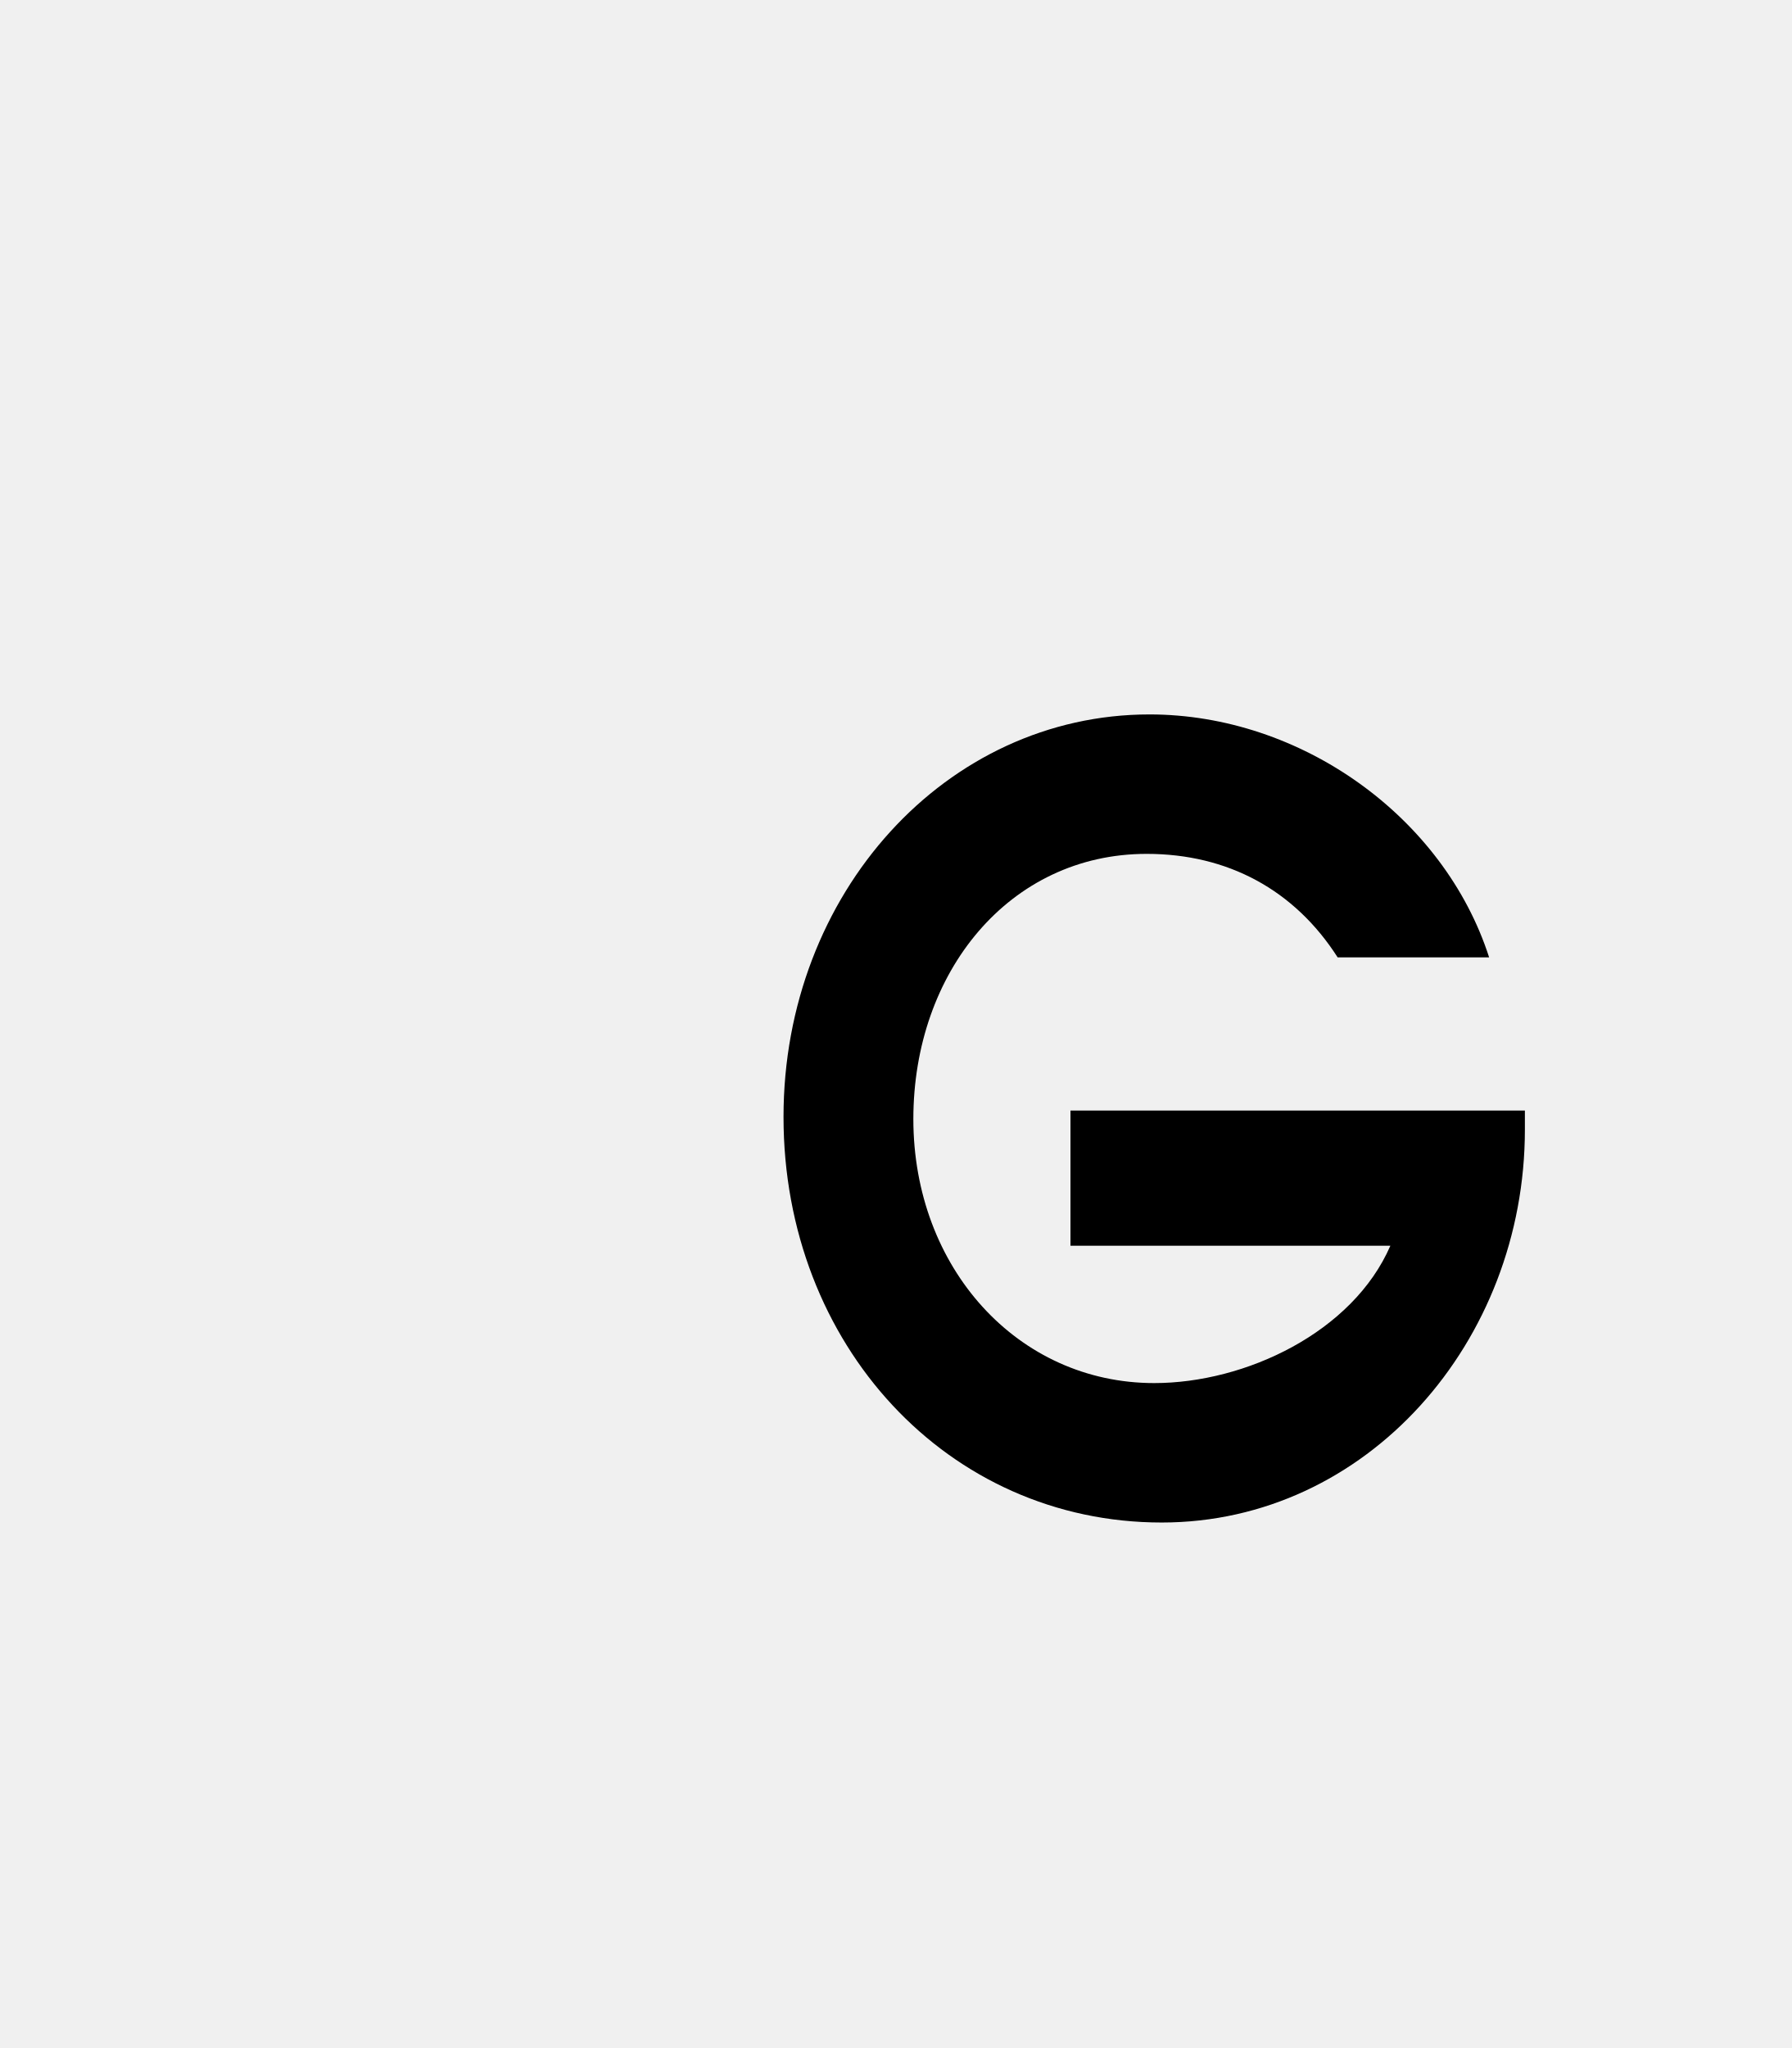
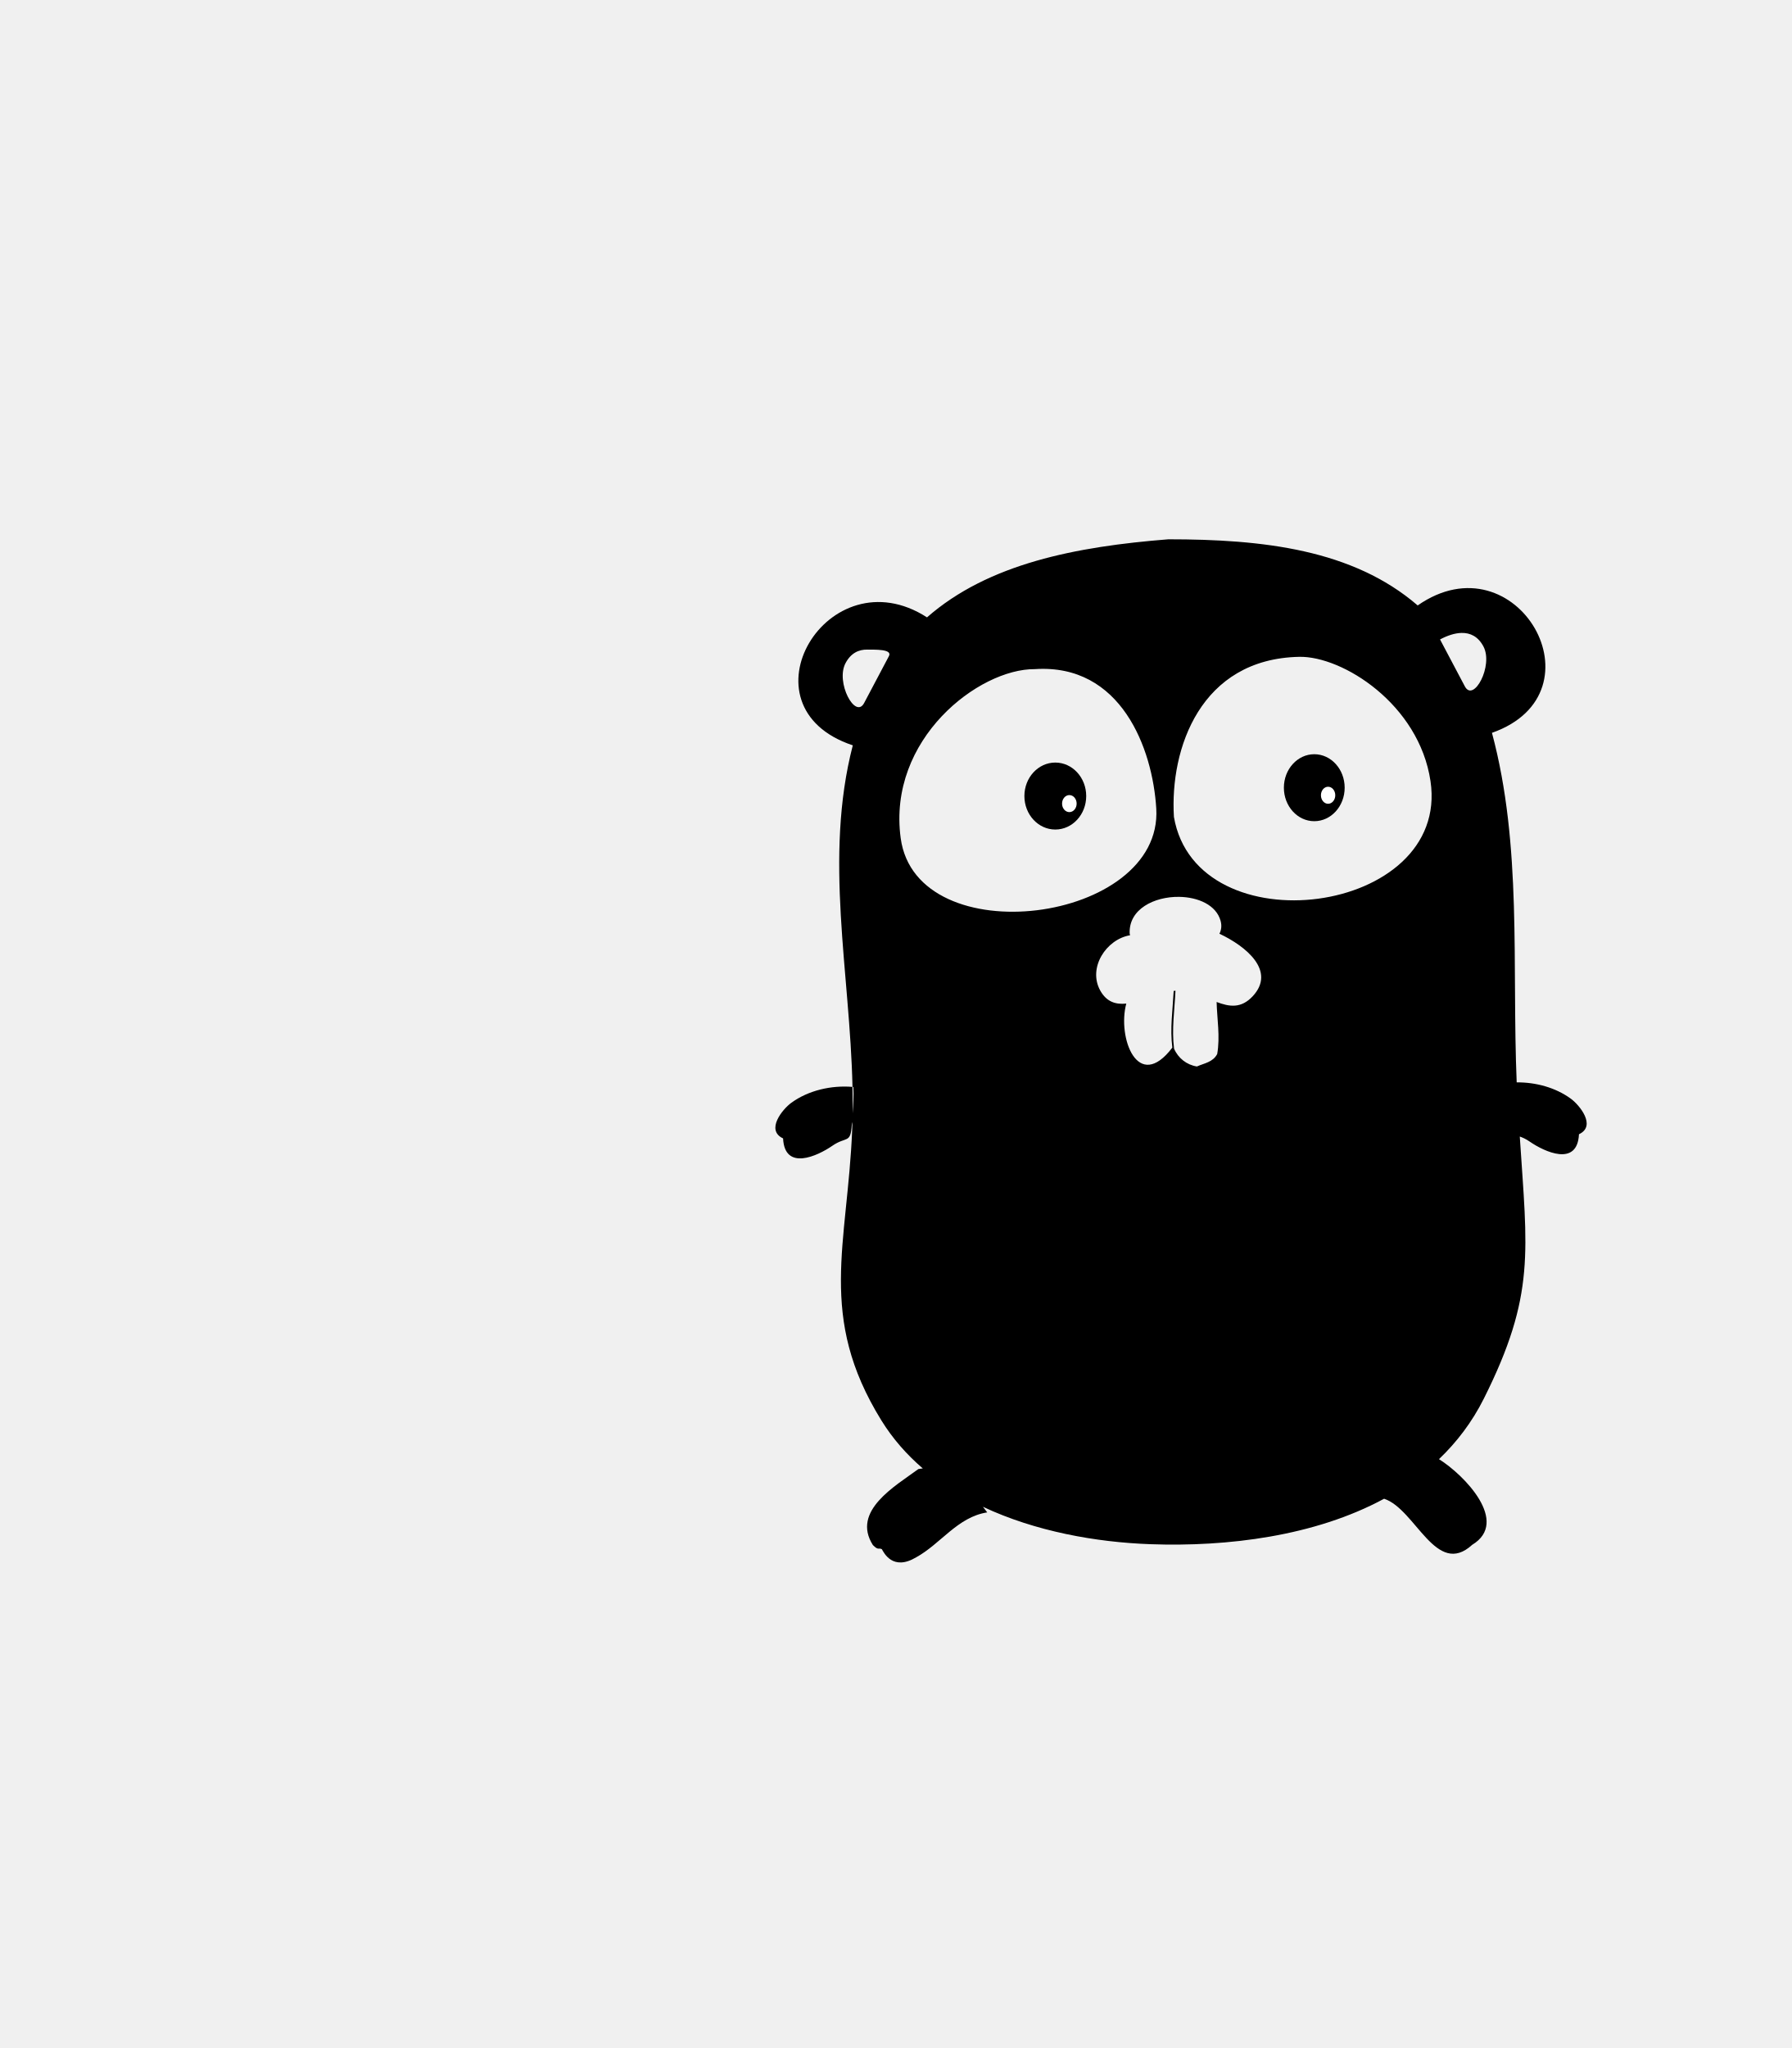
<svg xmlns="http://www.w3.org/2000/svg" viewBox="0 0 448 512" version="1.1" id="svg4">
  <defs id="defs8" />
-   <path style="font-style:normal;font-variant:normal;font-weight:bold;font-stretch:normal;font-size:187.239px;line-height:136%;font-family:'TeX Gyre Adventor';-inkscape-font-specification:'TeX Gyre Adventor Bold';text-align:end;letter-spacing:0px;word-spacing:0px;text-anchor:end;fill:#000000;fill-opacity:1;stroke:none;stroke-width:1.331px;stroke-linecap:butt;stroke-linejoin:miter;stroke-opacity:1" d="m 287.44,178.608 c -50.816,0 -91.517,44.631 -91.517,100.616 0,57.041 41.171,101.405 94.575,101.405 51.287,0 90.811,-45.157 90.811,-98.237 v -4.755 H 267.678 v 33.802 h 79.991 c -9.41,21.654 -36.233,34.331 -59.053,34.331 -34.113,0 -60.226,-28.784 -60.226,-66.019 0,-36.707 23.997,-66.284 58.345,-66.284 20.232,0 36.937,8.98 47.758,25.881 h 37.875 c -11.292,-35.122 -47.051,-60.74 -84.928,-60.74 z" id="flowRoot112" />
+   <path id="path26" style="stroke-width:0.521" d="m 292.175,134.822 c -23.065,1.825 -45.011,6.056 -60.371,19.519 -24.762,-15.932 -47.628,22.326 -18.557,31.993 -7.271,28.101 -0.701,56.747 -0.076,85.389 0.07,0.005 0.142,0.004 0.212,0.01 0.125,2.211 -0.019,4.415 -0.184,6.618 -0.019,1.342 -0.048,2.684 -0.102,4.025 -1.167,28.94 -8.773,46.71 7.293,72.719 2.842,4.601 6.363,8.58 10.366,12.017 -0.369,0.039 -0.738,0.08 -1.121,0.157 -5.743,4.234 -16.771,10.464 -11.37,18.988 1.409,1.419 1.332,0.614 2.245,1.031 0.525,0.931 2.753,5.517 8.58,2.043 6.183,-3.398 10.357,-10.088 17.773,-11.235 -0.35,-0.457 -0.714,-0.932 -1.076,-1.402 13.123,6.169 28.287,8.869 41.873,9.355 19.265,0.689 41.099,-1.986 58.444,-11.366 7.898,2.614 12.99,19.798 22.034,11.517 9.441,-5.709 -1.975,-17.454 -8.31,-21.411 4.459,-4.26 8.281,-9.27 11.227,-15.154 12.993,-25.955 10.833,-36.801 8.978,-65.499 0.65,0.232 1.45,0.552 2.486,1.268 3.715,2.566 11.917,6.366 12.315,-1.843 4.408,-2.049 0.185,-7.272 -2.066,-8.908 -3.832,-2.784 -8.76,-4.1 -13.509,-4.058 -1.219,-29.369 1.411,-59.115 -6.185,-87.385 28.511,-10.038 6.195,-49.092 -18.572,-31.85 -16.255,-14.007 -38.738,-16.536 -62.329,-16.536 z m -78.975,143.529 c 0.032,-2.209 0.02,-4.418 -0.029,-6.628 -5.274,-0.431 -10.977,0.838 -15.291,3.972 -2.252,1.636 -6.474,6.857 -2.066,8.906 0.398,8.21 8.6,4.412 12.315,1.845 3.526,-2.437 4.557,-0.411 4.866,-5.22 0.061,-0.958 1.165,-2.876 0.204,-2.876 z M 324.874,164.208 c 10.83,-0.22 29.958,11.82 32.832,31.06 5.024,33.631 -58.509,41.801 -64.158,8.963 -1.056,-17.123 6.685,-39.523 31.326,-40.023 z m -35.741,37.927 c 1.725,28.677 -59.942,36.651 -63.908,7.408 -3.36,-24.77 19.529,-42.361 33.534,-42.26 21.548,-1.446 29.47,19.826 30.374,34.852 z m 76.334,-43.904 c 2.198,-0.046 4.158,0.893 5.479,3.391 2.536,4.796 -2.459,14.114 -4.652,9.968 l -6.205,-11.731 c 1.814,-0.96 3.669,-1.591 5.379,-1.627 z m -148.563,4.168 c 1.71,0.036 6.338,-0.187 5.379,1.627 l -6.205,11.733 c -2.193,4.146 -7.186,-5.172 -4.65,-9.968 1.321,-2.497 3.278,-3.438 5.477,-3.393 z m 77.904,61.814 c 4.771,0.057 9.346,2.04 10.419,6.028 0.319,1.187 0.177,2.251 -0.3,3.193 6.671,3.132 14.178,9.284 8.353,15.593 -2.93,3.174 -5.898,2.666 -9.057,1.47 0.098,4.119 0.916,8.68 0.145,13.015 -1.09,2.06 -3.228,2.276 -5.071,3.109 -2.549,-0.4 -4.691,-2.072 -5.714,-4.456 -0.616,-4.878 0.126,-9.616 0.355,-14.479 -0.146,0.006 -0.302,0.035 -0.451,0.049 -0.246,4.754 -0.941,9.394 -0.339,14.169 -8.636,11.377 -13.795,-2.538 -11.513,-11.009 -2.597,0.273 -4.921,-0.381 -6.518,-3.27 -3.146,-5.692 1.502,-12.811 7.461,-13.813 -0.035,-0.144 -0.079,-0.284 -0.098,-0.435 -0.262,-6.125 6.193,-9.236 12.327,-9.163 z" />
+   <g id="g40" transform="matrix(0.5212109,0,0,0.5212109,207.9466,149.2857)">
+     <ellipse fill-rule="evenodd" clip-rule="evenodd" cx="107.324" cy="95.404" rx="14.829" ry="16.062" id="ellipse36" />
+     <ellipse fill-rule="evenodd" clip-rule="evenodd" fill="#ffffff" cx="114.069" cy="99.029" rx="3.496" ry="4.082" id="ellipse38" />
+   </g>
+   <g id="g46" transform="matrix(0.5212109,0,0,0.5212109,207.9466,149.2857)">
+     <ellipse fill-rule="evenodd" clip-rule="evenodd" cx="231.571" cy="91.404" rx="14.582" ry="16.062" id="ellipse42" />
+     <ellipse fill-rule="evenodd" clip-rule="evenodd" fill="#ffffff" cx="238.204" cy="95.029" rx="3.438" ry="4.082" id="ellipse44" />
+   </g>
+   <g id="g54" transform="matrix(0.4987011,0,0,0.4987011,194.8087,123.3241)" />
</svg>
